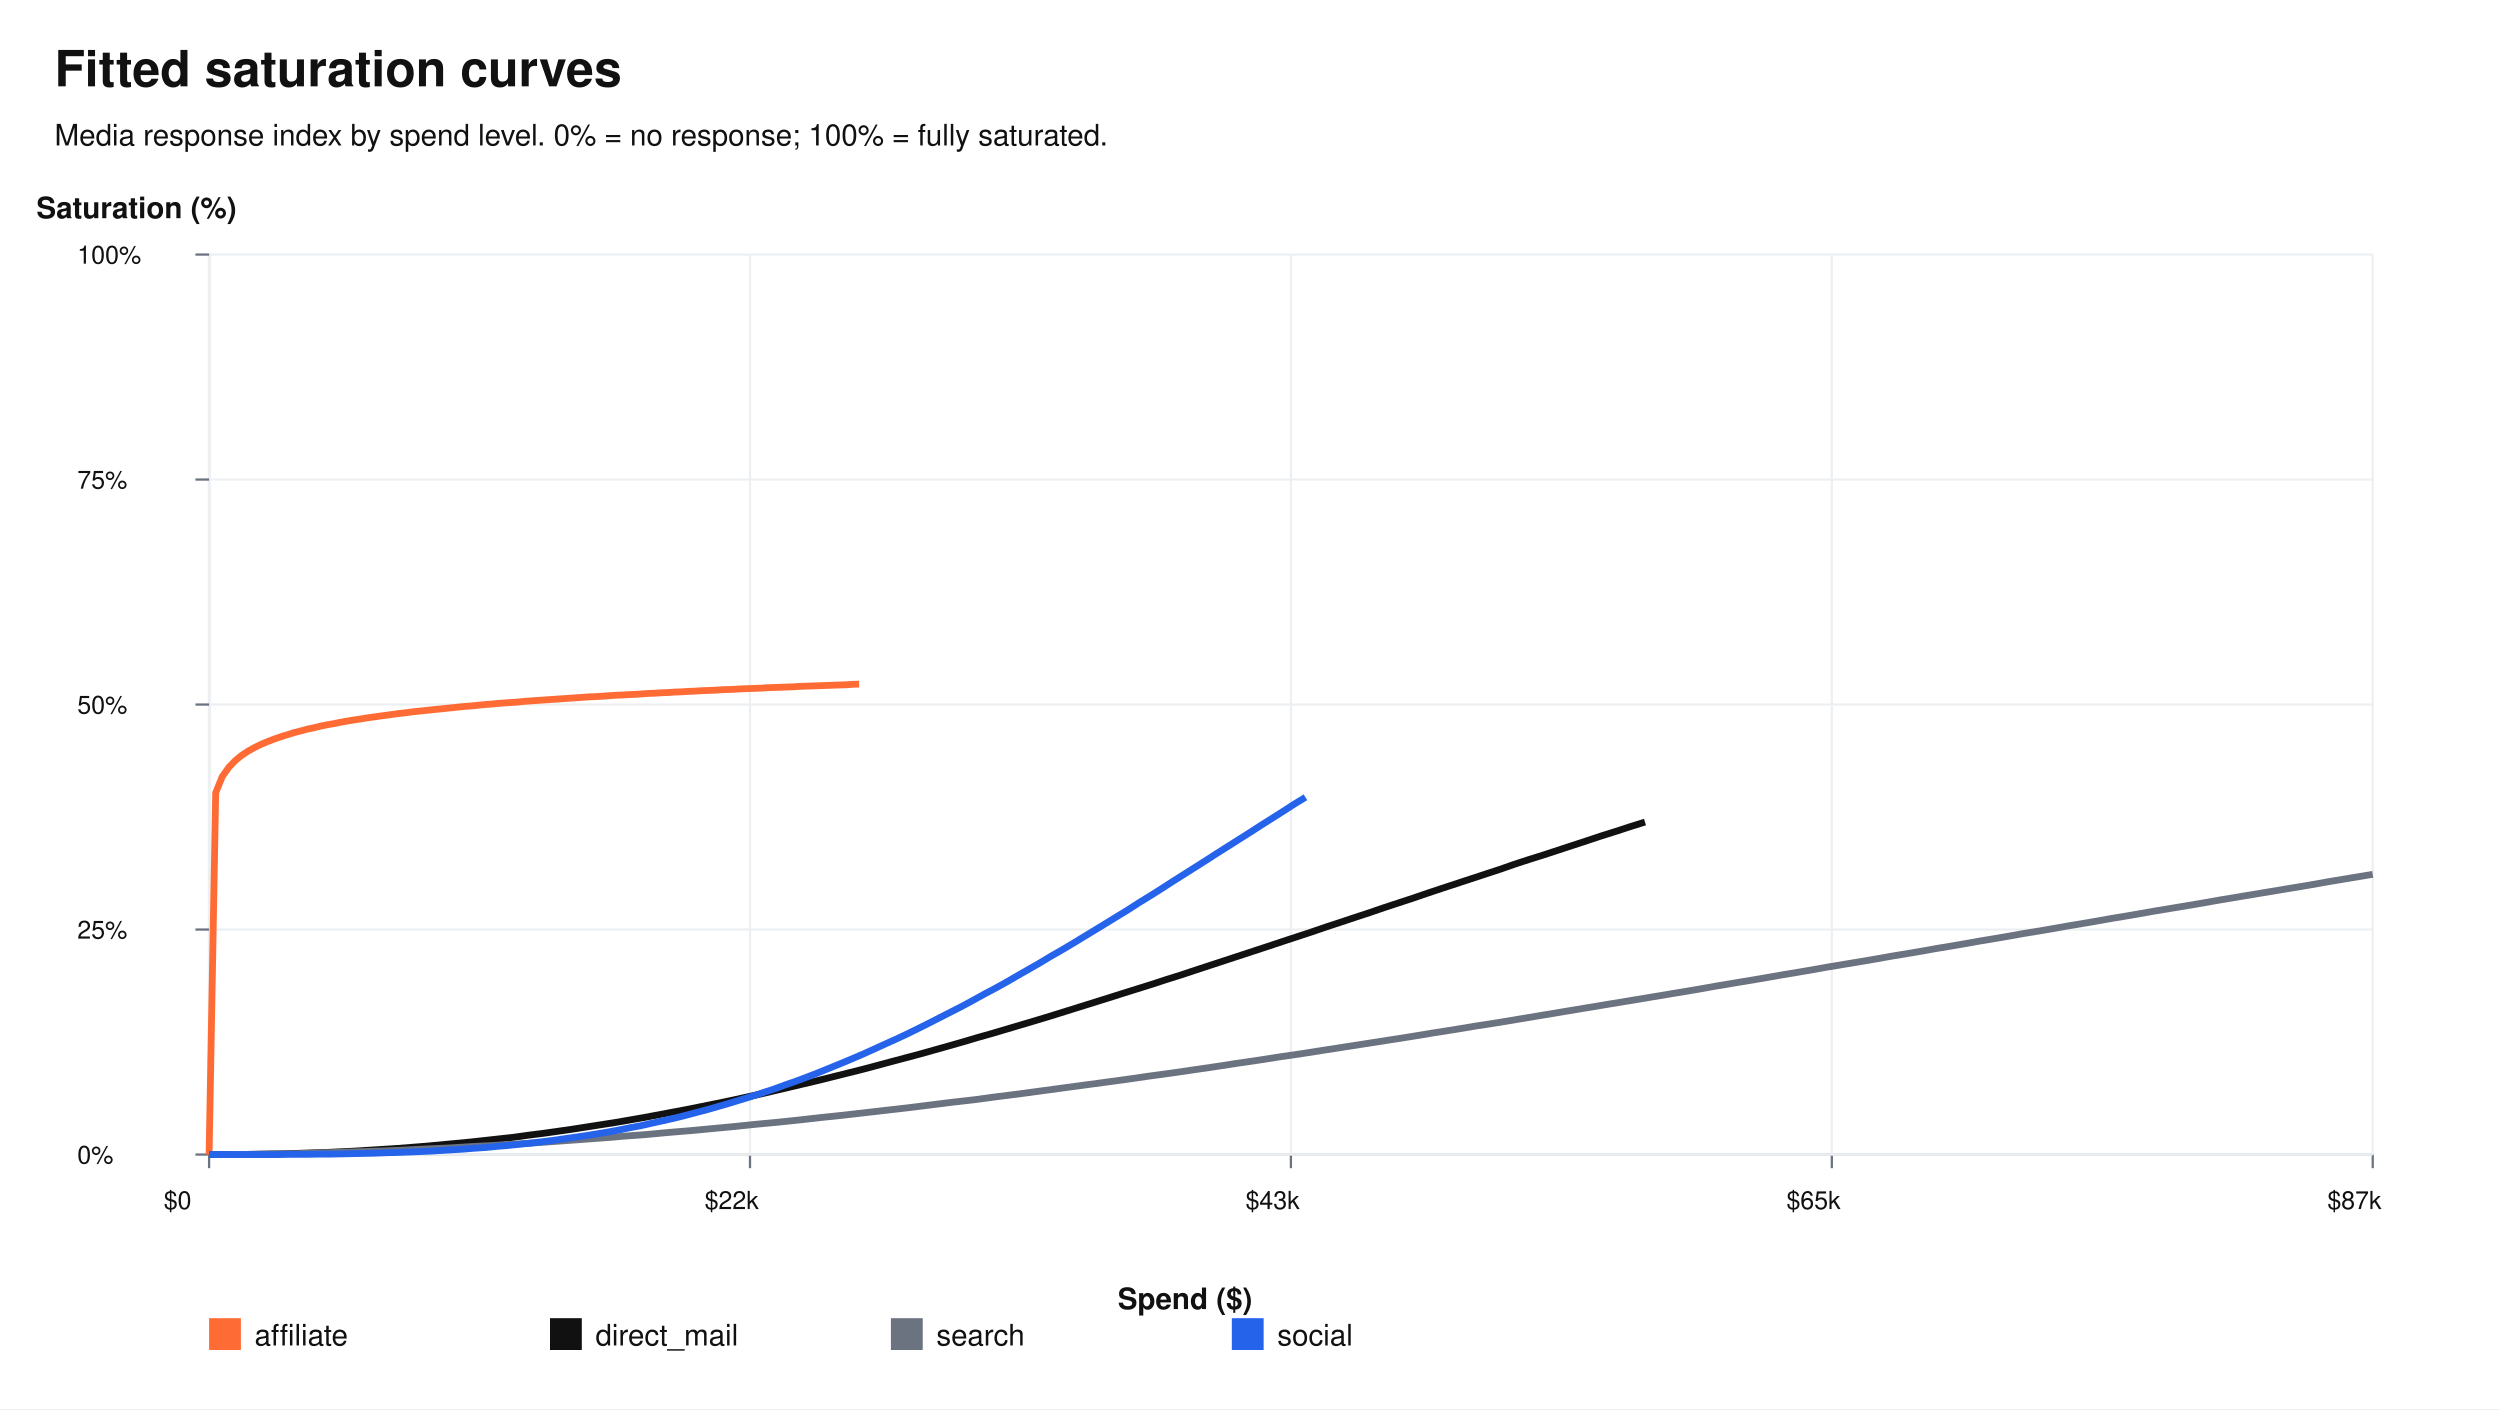
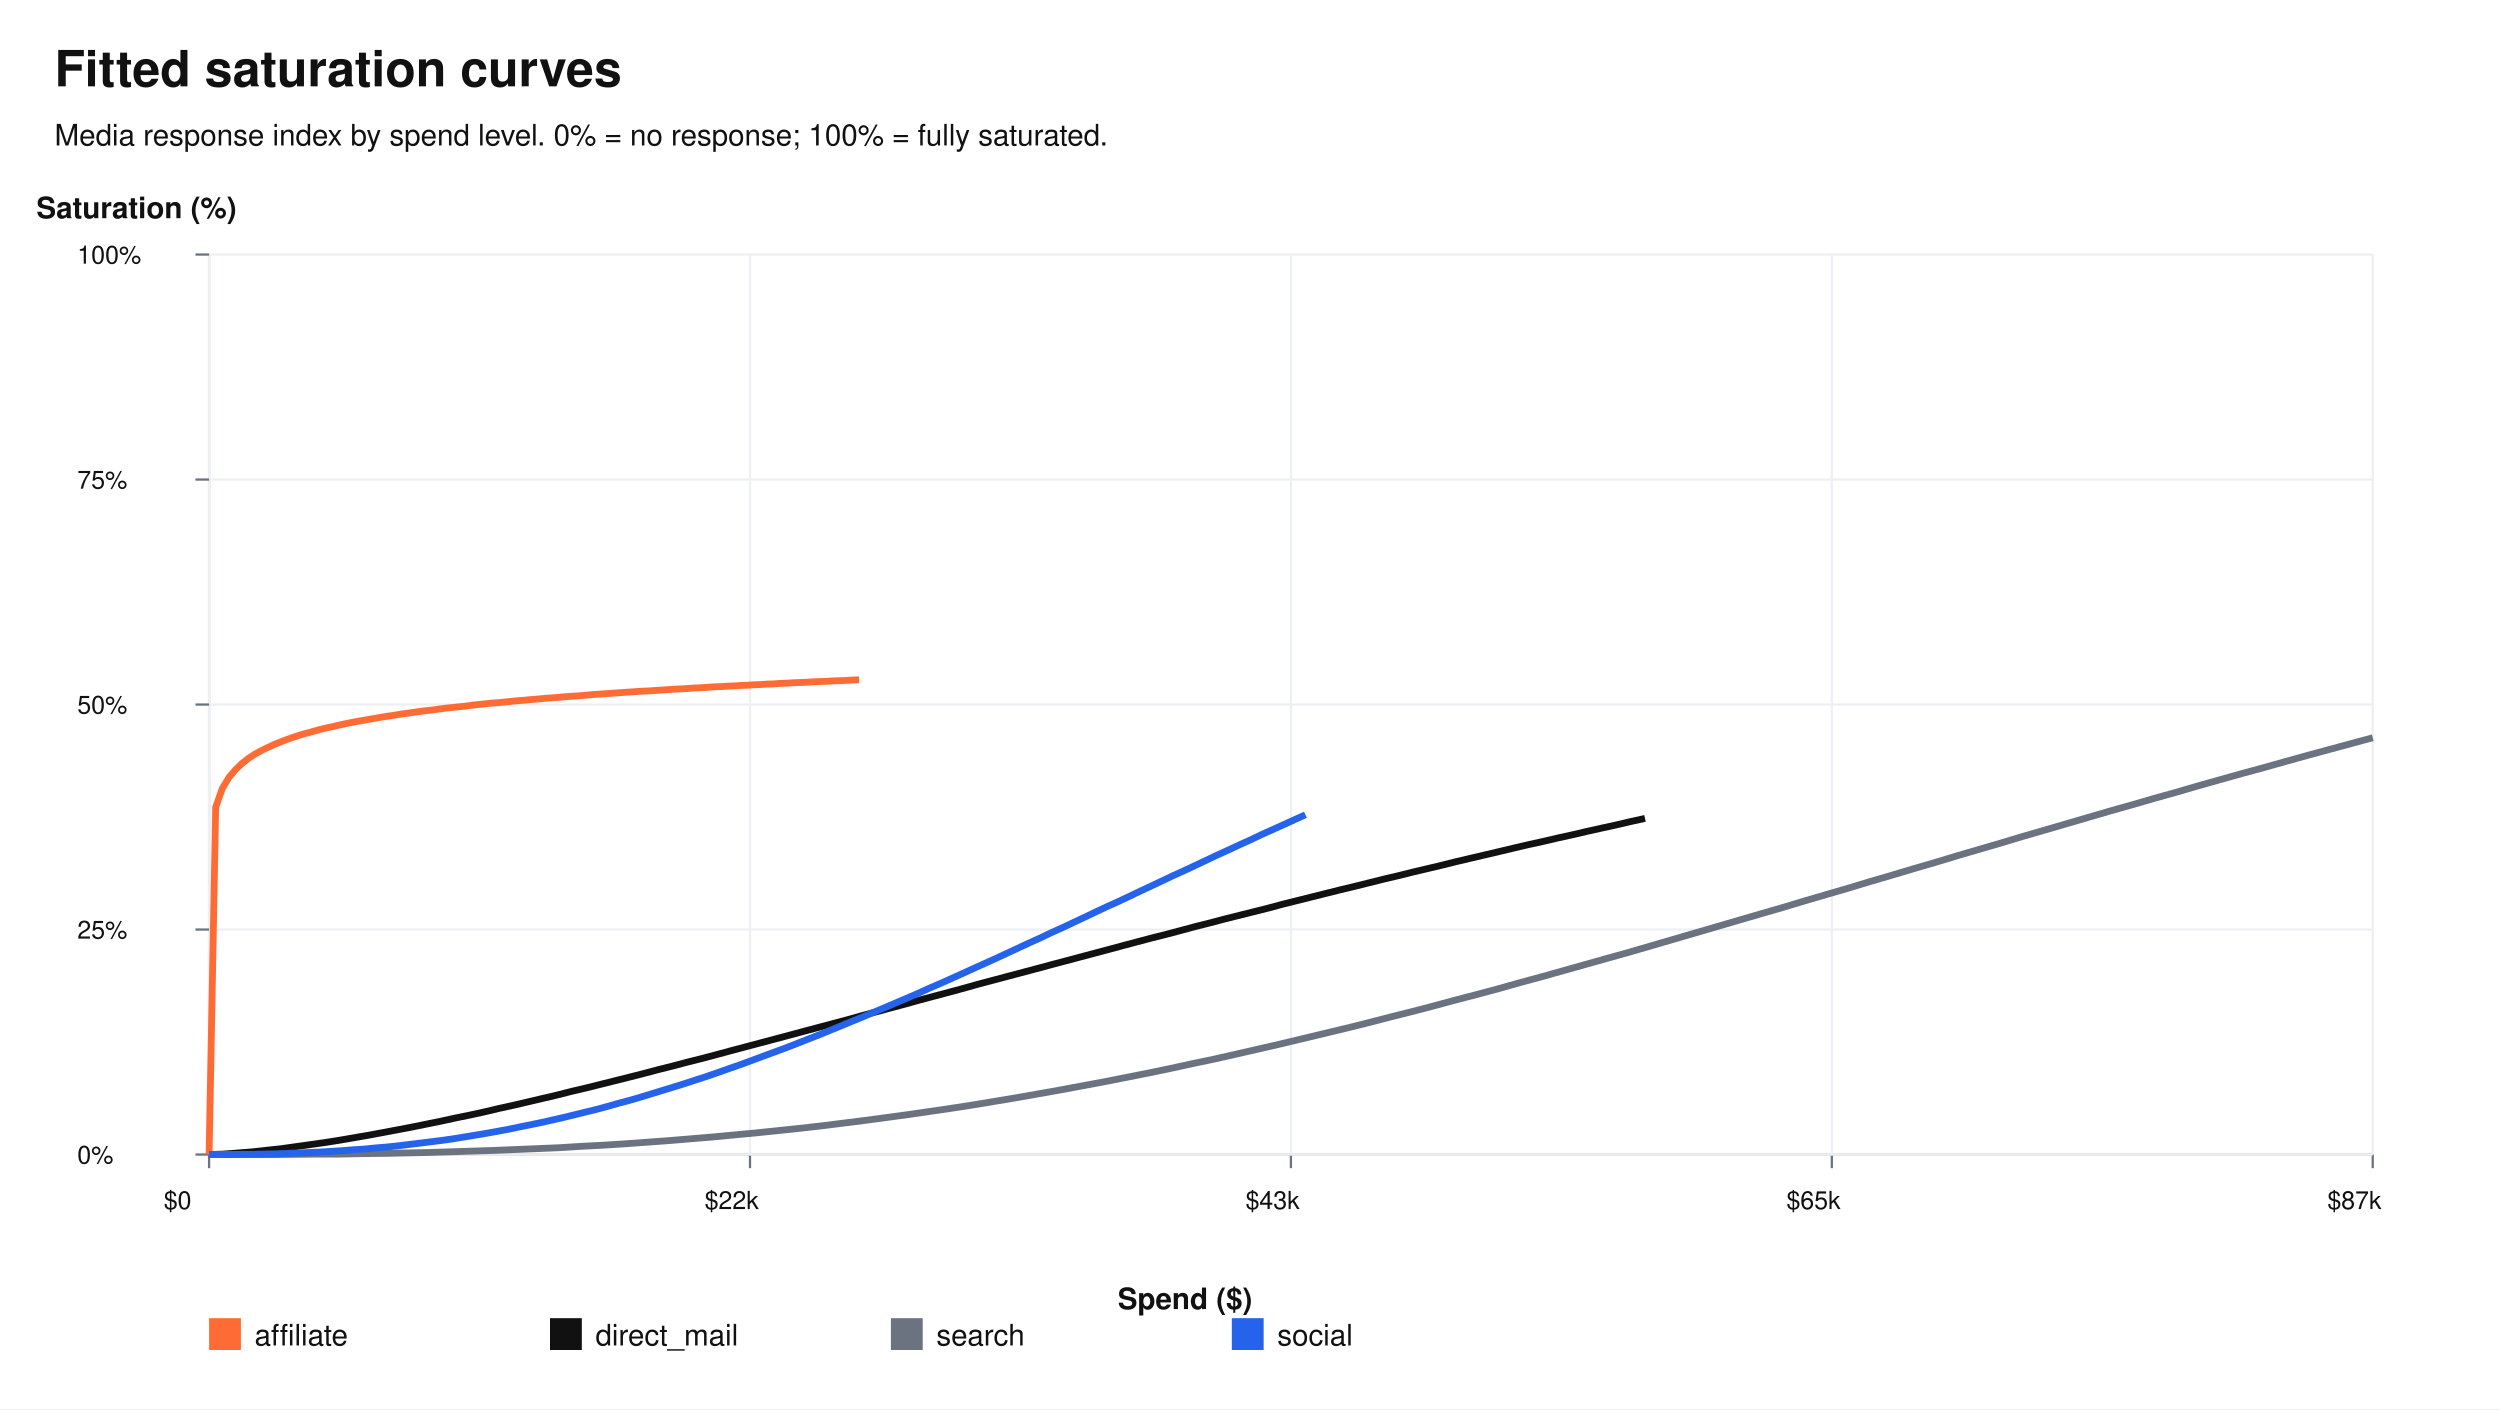
<svg xmlns="http://www.w3.org/2000/svg" width="1100" height="620" viewBox="0 0 1100 620">
  <rect width="100%" height="100%" fill="#ffffff" />
  <text x="24.0" y="38.0" font-family="Helvetica, Arial, sans-serif" font-size="22" font-weight="700" fill="#111111">Fitted saturation curves</text>
  <text x="24.0" y="64.0" font-family="Helvetica, Arial, sans-serif" font-size="13" font-weight="400" fill="#111111">Media response index by spend level. 0% = no response; 100% = fully saturated.</text>
  <text x="491.8" y="576.0" font-family="Helvetica, Arial, sans-serif" font-size="13" font-weight="700" fill="#111111">Spend ($)</text>
  <text x="16.0" y="96.0" font-family="Helvetica, Arial, sans-serif" font-size="13" font-weight="700" fill="#111111">Saturation (%)</text>
  <line x1="92" y1="508" x2="1044" y2="508" stroke="#b8bcc4" />
  <line x1="92" y1="112" x2="92" y2="508" stroke="#b8bcc4" />
  <line x1="92.0" y1="112" x2="92.0" y2="508" stroke="#edf0f2" />
  <line x1="92.0" y1="508" x2="92.0" y2="514" stroke="#6b7280" />
  <text x="72.0" y="532.0" font-family="Helvetica, Arial, sans-serif" font-size="11" font-weight="400" fill="#111111">$0</text>
  <line x1="330.0" y1="112" x2="330.0" y2="508" stroke="#edf0f2" />
  <line x1="330.0" y1="508" x2="330.0" y2="514" stroke="#6b7280" />
  <text x="310.0" y="532.0" font-family="Helvetica, Arial, sans-serif" font-size="11" font-weight="400" fill="#111111">$22k</text>
  <line x1="568.0" y1="112" x2="568.0" y2="508" stroke="#edf0f2" />
  <line x1="568.0" y1="508" x2="568.0" y2="514" stroke="#6b7280" />
  <text x="548.0" y="532.0" font-family="Helvetica, Arial, sans-serif" font-size="11" font-weight="400" fill="#111111">$43k</text>
  <line x1="806.0" y1="112" x2="806.0" y2="508" stroke="#edf0f2" />
  <line x1="806.0" y1="508" x2="806.0" y2="514" stroke="#6b7280" />
  <text x="786.0" y="532.0" font-family="Helvetica, Arial, sans-serif" font-size="11" font-weight="400" fill="#111111">$65k</text>
  <line x1="1044.0" y1="112" x2="1044.0" y2="508" stroke="#edf0f2" />
  <line x1="1044.0" y1="508" x2="1044.0" y2="514" stroke="#6b7280" />
  <text x="1024.0" y="532.0" font-family="Helvetica, Arial, sans-serif" font-size="11" font-weight="400" fill="#111111">$87k</text>
  <line x1="92" y1="508.0" x2="1044" y2="508.0" stroke="#edf0f2" />
  <line x1="86" y1="508.0" x2="92" y2="508.0" stroke="#6b7280" />
  <text x="34.0" y="512.0" font-family="Helvetica, Arial, sans-serif" font-size="11" font-weight="400" fill="#111111">0%</text>
  <line x1="92" y1="409.0" x2="1044" y2="409.0" stroke="#edf0f2" />
  <line x1="86" y1="409.0" x2="92" y2="409.0" stroke="#6b7280" />
  <text x="34.0" y="413.0" font-family="Helvetica, Arial, sans-serif" font-size="11" font-weight="400" fill="#111111">25%</text>
  <line x1="92" y1="310.0" x2="1044" y2="310.0" stroke="#edf0f2" />
  <line x1="86" y1="310.0" x2="92" y2="310.0" stroke="#6b7280" />
  <text x="34.0" y="314.0" font-family="Helvetica, Arial, sans-serif" font-size="11" font-weight="400" fill="#111111">50%</text>
  <line x1="92" y1="211.0" x2="1044" y2="211.0" stroke="#edf0f2" />
  <line x1="86" y1="211.0" x2="92" y2="211.0" stroke="#6b7280" />
  <text x="34.0" y="215.0" font-family="Helvetica, Arial, sans-serif" font-size="11" font-weight="400" fill="#111111">75%</text>
  <line x1="92" y1="112.0" x2="1044" y2="112.0" stroke="#edf0f2" />
  <line x1="86" y1="112.0" x2="92" y2="112.0" stroke="#6b7280" />
  <text x="34.0" y="116.0" font-family="Helvetica, Arial, sans-serif" font-size="11" font-weight="400" fill="#111111">100%</text>
-   <polyline points="92.0,508.0 94.9,348.8 97.8,341.7 100.7,337.6 103.6,334.6 106.4,332.3 109.3,330.4 112.2,328.8 115.1,327.4 118.0,326.2 120.9,325.1 123.8,324.1 126.7,323.2 129.6,322.3 132.4,321.6 135.3,320.8 138.2,320.2 141.1,319.5 144.0,318.9 146.9,318.4 149.8,317.8 152.7,317.3 155.6,316.8 158.4,316.4 161.3,315.9 164.2,315.5 167.1,315.1 170.0,314.7 172.9,314.3 175.8,313.9 178.7,313.6 181.6,313.2 184.4,312.9 187.3,312.6 190.2,312.3 193.1,312.0 196.0,311.7 198.9,311.4 201.8,311.1 204.7,310.8 207.6,310.6 210.4,310.3 213.3,310.0 216.2,309.8 219.1,309.5 222.0,309.3 224.9,309.1 227.8,308.9 230.7,308.6 233.6,308.4 236.4,308.2 239.3,308.0 242.2,307.8 245.1,307.6 248.0,307.4 250.9,307.2 253.8,307.0 256.7,306.8 259.6,306.6 262.4,306.5 265.3,306.3 268.2,306.1 271.1,305.9 274.0,305.8 276.9,305.6 279.8,305.5 282.7,305.3 285.5,305.1 288.4,305.0 291.3,304.8 294.2,304.7 297.1,304.5 300.0,304.4 302.9,304.2 305.8,304.1 308.7,303.9 311.5,303.8 314.4,303.7 317.3,303.5 320.2,303.4 323.1,303.3 326.0,303.1 328.9,303.0 331.8,302.9 334.7,302.8 337.5,302.6 340.4,302.5 343.3,302.4 346.2,302.3 349.1,302.2 352.0,302.0 354.9,301.9 357.8,301.8 360.7,301.7 363.5,301.6 366.4,301.5 369.3,301.4 372.2,301.3 375.1,301.1 378.0,301.0" fill="none" stroke="#ff6b35" stroke-width="3" />
+   <polyline points="92.0,508.0 94.9,355.2 97.8,347.0 100.7,342.1 103.6,338.7 106.4,336.0 109.3,333.7 112.2,331.8 115.1,330.2 118.0,328.8 120.9,327.5 123.8,326.3 126.7,325.2 129.6,324.2 132.4,323.3 135.3,322.5 138.2,321.7 141.1,320.9 144.0,320.2 146.9,319.6 149.8,318.9 152.7,318.3 155.6,317.7 158.4,317.2 161.3,316.7 164.2,316.2 167.1,315.7 170.0,315.2 172.9,314.8 175.8,314.3 178.7,313.9 181.6,313.5 184.4,313.1 187.3,312.7 190.2,312.4 193.1,312.0 196.0,311.6 198.9,311.3 201.8,311.0 204.7,310.7 207.6,310.3 210.4,310.0 213.3,309.7 216.2,309.4 219.1,309.2 222.0,308.9 224.9,308.6 227.8,308.3 230.7,308.1 233.6,307.8 236.4,307.6 239.3,307.3 242.2,307.1 245.1,306.9 248.0,306.6 250.9,306.4 253.8,306.2 256.7,306.0 259.6,305.7 262.4,305.5 265.3,305.3 268.2,305.1 271.1,304.9 274.0,304.7 276.9,304.5 279.8,304.3 282.7,304.1 285.5,304.0 288.4,303.8 291.3,303.6 294.2,303.4 297.1,303.2 300.0,303.1 302.9,302.9 305.8,302.7 308.7,302.6 311.5,302.4 314.4,302.2 317.3,302.1 320.2,301.9 323.1,301.8 326.0,301.6 328.9,301.5 331.8,301.3 334.7,301.2 337.5,301.0 340.4,300.9 343.3,300.7 346.2,300.6 349.1,300.4 352.0,300.3 354.9,300.2 357.8,300.0 360.7,299.9 363.5,299.8 366.4,299.6 369.3,299.5 372.2,299.4 375.1,299.2 378.0,299.1" fill="none" stroke="#ff6b35" stroke-width="3" />
  <rect x="92" y="580" width="14" height="14" fill="#ff6b35" />
  <text x="112.0" y="592.0" font-family="Helvetica, Arial, sans-serif" font-size="13" font-weight="400" fill="#111111">affiliate</text>
-   <polyline points="92.0,508.0 98.4,508.0 104.8,508.0 111.1,507.9 117.5,507.8 123.9,507.7 130.3,507.5 136.7,507.3 143.1,507.1 149.4,506.8 155.8,506.5 162.2,506.1 168.6,505.7 175.0,505.3 181.3,504.8 187.7,504.3 194.1,503.7 200.5,503.1 206.9,502.5 213.3,501.8 219.6,501.1 226.0,500.4 232.4,499.5 238.8,498.7 245.2,497.8 251.5,496.9 257.9,495.9 264.3,494.9 270.7,493.9 277.1,492.8 283.4,491.7 289.8,490.5 296.2,489.3 302.6,488.1 309.0,486.8 315.4,485.5 321.7,484.2 328.1,482.8 334.5,481.4 340.9,479.9 347.3,478.4 353.6,476.9 360.0,475.4 366.4,473.8 372.8,472.2 379.2,470.6 385.6,468.9 391.9,467.2 398.3,465.5 404.7,463.8 411.1,462.0 417.5,460.2 423.8,458.4 430.2,456.5 436.6,454.7 443.0,452.8 449.4,450.9 455.8,449.0 462.1,447.1 468.5,445.1 474.9,443.1 481.3,441.1 487.7,439.1 494.0,437.1 500.4,435.1 506.8,433.1 513.2,431.0 519.6,429.0 525.9,426.9 532.3,424.8 538.7,422.7 545.1,420.6 551.5,418.5 557.9,416.4 564.2,414.3 570.6,412.2 577.0,410.1 583.4,407.9 589.8,405.8 596.1,403.7 602.5,401.6 608.9,399.4 615.3,397.3 621.7,395.2 628.1,393.0 634.4,390.9 640.8,388.8 647.2,386.7 653.6,384.6 660.0,382.5 666.3,380.3 672.7,378.2 679.1,376.2 685.5,374.1 691.9,372.0 698.3,369.9 704.6,367.8 711.0,365.8 717.4,363.7 723.8,361.7" fill="none" stroke="#111111" stroke-width="3" />
+   <polyline points="92.0,508.0 98.4,507.8 104.8,507.3 111.1,506.8 117.5,506.1 123.9,505.4 130.3,504.5 136.7,503.6 143.1,502.7 149.4,501.7 155.8,500.6 162.2,499.5 168.6,498.3 175.0,497.1 181.3,495.9 187.7,494.6 194.1,493.3 200.5,491.9 206.9,490.6 213.3,489.2 219.6,487.7 226.0,486.3 232.4,484.8 238.8,483.3 245.2,481.8 251.5,480.2 257.9,478.7 264.3,477.1 270.7,475.5 277.1,473.9 283.4,472.3 289.8,470.6 296.2,469.0 302.6,467.3 309.0,465.7 315.4,464.0 321.7,462.3 328.1,460.6 334.5,458.9 340.9,457.2 347.3,455.5 353.6,453.8 360.0,452.1 366.4,450.4 372.8,448.7 379.2,446.9 385.6,445.2 391.9,443.5 398.3,441.8 404.7,440.0 411.1,438.3 417.5,436.6 423.8,434.9 430.2,433.1 436.6,431.4 443.0,429.7 449.4,428.0 455.8,426.3 462.1,424.6 468.5,422.9 474.9,421.2 481.3,419.5 487.7,417.8 494.0,416.1 500.4,414.4 506.8,412.7 513.2,411.1 519.6,409.4 525.9,407.7 532.3,406.1 538.7,404.4 545.1,402.8 551.5,401.2 557.9,399.6 564.2,397.9 570.6,396.3 577.0,394.7 583.4,393.1 589.8,391.5 596.1,390.0 602.5,388.4 608.9,386.8 615.3,385.3 621.7,383.7 628.1,382.2 634.4,380.7 640.8,379.1 647.2,377.6 653.6,376.1 660.0,374.6 666.3,373.1 672.7,371.6 679.1,370.2 685.5,368.7 691.9,367.3 698.3,365.8 704.6,364.4 711.0,363.0 717.4,361.5 723.8,360.1" fill="none" stroke="#111111" stroke-width="3" />
  <rect x="242" y="580" width="14" height="14" fill="#111111" />
  <text x="262.0" y="592.0" font-family="Helvetica, Arial, sans-serif" font-size="13" font-weight="400" fill="#111111">direct_mail</text>
-   <polyline points="92.0,508.0 101.6,508.0 111.2,507.9 120.8,507.7 130.5,507.6 140.1,507.3 149.7,507.0 159.3,506.7 168.9,506.4 178.5,506.0 188.2,505.5 197.8,505.1 207.4,504.5 217.0,504.0 226.6,503.4 236.2,502.8 245.9,502.1 255.5,501.4 265.1,500.7 274.7,499.9 284.3,499.2 293.9,498.3 303.6,497.5 313.2,496.6 322.8,495.7 332.4,494.7 342.0,493.8 351.6,492.8 361.3,491.7 370.9,490.7 380.5,489.6 390.1,488.5 399.7,487.4 409.3,486.2 418.9,485.0 428.6,483.9 438.2,482.6 447.8,481.4 457.4,480.1 467.0,478.8 476.6,477.5 486.3,476.2 495.9,474.9 505.5,473.5 515.1,472.2 524.7,470.8 534.3,469.4 544.0,467.9 553.6,466.5 563.2,465.0 572.8,463.6 582.4,462.1 592.0,460.6 601.7,459.1 611.3,457.6 620.9,456.1 630.5,454.5 640.1,453.0 649.7,451.4 659.4,449.9 669.0,448.3 678.6,446.7 688.2,445.1 697.8,443.5 707.4,441.9 717.1,440.3 726.7,438.7 736.3,437.1 745.9,435.5 755.5,433.8 765.1,432.2 774.7,430.6 784.4,428.9 794.0,427.3 803.6,425.6 813.2,424.0 822.8,422.4 832.4,420.7 842.1,419.1 851.7,417.4 861.3,415.8 870.9,414.1 880.5,412.5 890.1,410.8 899.8,409.2 909.4,407.5 919.0,405.9 928.6,404.2 938.2,402.6 947.8,400.9 957.5,399.3 967.1,397.7 976.7,396.0 986.3,394.4 995.9,392.8 1005.5,391.2 1015.2,389.6 1024.8,387.9 1034.4,386.3 1044.0,384.7" fill="none" stroke="#6b7280" stroke-width="3" />
+   <polyline points="92.0,508.0 101.6,508.0 111.2,508.0 120.8,508.0 130.5,507.9 140.1,507.8 149.7,507.8 159.3,507.6 168.9,507.5 178.5,507.3 188.2,507.1 197.8,506.8 207.4,506.5 217.0,506.2 226.6,505.8 236.2,505.4 245.9,505.0 255.5,504.4 265.1,503.9 274.7,503.3 284.3,502.6 293.9,501.9 303.6,501.1 313.2,500.3 322.8,499.4 332.4,498.5 342.0,497.5 351.6,496.5 361.3,495.4 370.9,494.2 380.5,493.0 390.1,491.7 399.7,490.4 409.3,489.0 418.9,487.6 428.6,486.1 438.2,484.5 447.8,482.9 457.4,481.2 467.0,479.5 476.6,477.7 486.3,475.9 495.9,474.0 505.5,472.1 515.1,470.1 524.7,468.0 534.3,466.0 544.0,463.8 553.6,461.6 563.2,459.4 572.8,457.1 582.4,454.8 592.0,452.5 601.7,450.1 611.3,447.6 620.9,445.2 630.5,442.7 640.1,440.1 649.7,437.6 659.4,435.0 669.0,432.3 678.6,429.7 688.2,427.0 697.8,424.3 707.4,421.6 717.1,418.9 726.7,416.1 736.3,413.3 745.9,410.5 755.5,407.7 765.1,404.9 774.7,402.1 784.4,399.3 794.0,396.4 803.6,393.6 813.2,390.8 822.8,387.9 832.4,385.1 842.1,382.2 851.7,379.4 861.3,376.5 870.9,373.7 880.5,370.9 890.1,368.0 899.8,365.2 909.4,362.4 919.0,359.6 928.6,356.8 938.2,354.1 947.8,351.3 957.5,348.6 967.1,345.8 976.7,343.1 986.3,340.4 995.9,337.8 1005.5,335.1 1015.2,332.4 1024.8,329.8 1034.4,327.2 1044.0,324.6" fill="none" stroke="#6b7280" stroke-width="3" />
  <rect x="392" y="580" width="14" height="14" fill="#6b7280" />
  <text x="412.0" y="592.0" font-family="Helvetica, Arial, sans-serif" font-size="13" font-weight="400" fill="#111111">search</text>
-   <polyline points="92.0,508.0 96.9,508.0 101.7,508.0 106.6,508.0 111.5,508.0 116.4,508.0 121.2,508.0 126.1,507.9 131.0,507.9 135.9,507.9 140.7,507.8 145.6,507.8 150.5,507.7 155.3,507.6 160.2,507.5 165.1,507.4 170.0,507.2 174.8,507.1 179.7,506.9 184.6,506.7 189.5,506.5 194.3,506.2 199.2,505.9 204.1,505.6 209.0,505.2 213.8,504.9 218.7,504.4 223.6,504.0 228.4,503.5 233.3,503.0 238.2,502.4 243.1,501.8 247.9,501.1 252.8,500.4 257.7,499.7 262.6,498.9 267.4,498.1 272.3,497.2 277.2,496.2 282.0,495.3 286.9,494.2 291.8,493.1 296.7,492.0 301.5,490.8 306.4,489.5 311.3,488.2 316.2,486.8 321.0,485.4 325.9,483.9 330.8,482.4 335.6,480.8 340.5,479.2 345.4,477.4 350.3,475.7 355.1,473.9 360.0,472.0 364.9,470.0 369.8,468.0 374.6,466.0 379.5,463.9 384.4,461.7 389.2,459.5 394.1,457.3 399.0,455.0 403.9,452.6 408.7,450.2 413.6,447.7 418.5,445.2 423.4,442.7 428.2,440.1 433.1,437.4 438.0,434.8 442.9,432.1 447.7,429.3 452.6,426.5 457.5,423.7 462.3,420.8 467.2,418.0 472.1,415.1 477.0,412.1 481.8,409.2 486.7,406.2 491.6,403.2 496.5,400.2 501.3,397.1 506.2,394.1 511.1,391.0 515.9,387.9 520.8,384.8 525.7,381.7 530.6,378.6 535.4,375.5 540.3,372.4 545.2,369.3 550.1,366.2 554.9,363.1 559.8,360.0 564.7,356.9 569.5,353.8 574.4,350.8" fill="none" stroke="#2563eb" stroke-width="3" />
+   <polyline points="92.0,508.0 96.9,508.0 101.7,508.0 106.6,507.9 111.5,507.9 116.4,507.8 121.2,507.7 126.1,507.5 131.0,507.3 135.9,507.1 140.7,506.9 145.6,506.6 150.5,506.3 155.3,505.9 160.2,505.6 165.1,505.1 170.0,504.7 174.8,504.2 179.7,503.6 184.6,503.0 189.5,502.4 194.3,501.8 199.2,501.1 204.1,500.3 209.0,499.5 213.8,498.7 218.7,497.8 223.6,496.9 228.4,495.9 233.3,494.9 238.2,493.9 243.1,492.8 247.9,491.7 252.8,490.5 257.7,489.3 262.6,488.1 267.4,486.8 272.3,485.4 277.2,484.1 282.0,482.7 286.9,481.2 291.8,479.7 296.7,478.2 301.5,476.7 306.4,475.1 311.3,473.5 316.2,471.8 321.0,470.1 325.9,468.4 330.8,466.6 335.6,464.8 340.5,463.0 345.4,461.2 350.3,459.3 355.1,457.4 360.0,455.5 364.9,453.5 369.8,451.5 374.6,449.5 379.5,447.5 384.4,445.4 389.2,443.4 394.1,441.3 399.0,439.2 403.9,437.1 408.7,434.9 413.6,432.8 418.5,430.6 423.4,428.4 428.2,426.2 433.1,424.0 438.0,421.8 442.9,419.5 447.7,417.3 452.6,415.0 457.5,412.8 462.3,410.5 467.2,408.3 472.1,406.0 477.0,403.7 481.8,401.4 486.7,399.1 491.6,396.9 496.5,394.6 501.3,392.3 506.2,390.0 511.1,387.7 515.9,385.4 520.8,383.2 525.7,380.9 530.6,378.6 535.4,376.3 540.3,374.1 545.2,371.8 550.1,369.6 554.9,367.3 559.8,365.1 564.7,362.9 569.5,360.7 574.4,358.5" fill="none" stroke="#2563eb" stroke-width="3" />
  <rect x="542" y="580" width="14" height="14" fill="#2563eb" />
  <text x="562.0" y="592.0" font-family="Helvetica, Arial, sans-serif" font-size="13" font-weight="400" fill="#111111">social</text>
</svg>
